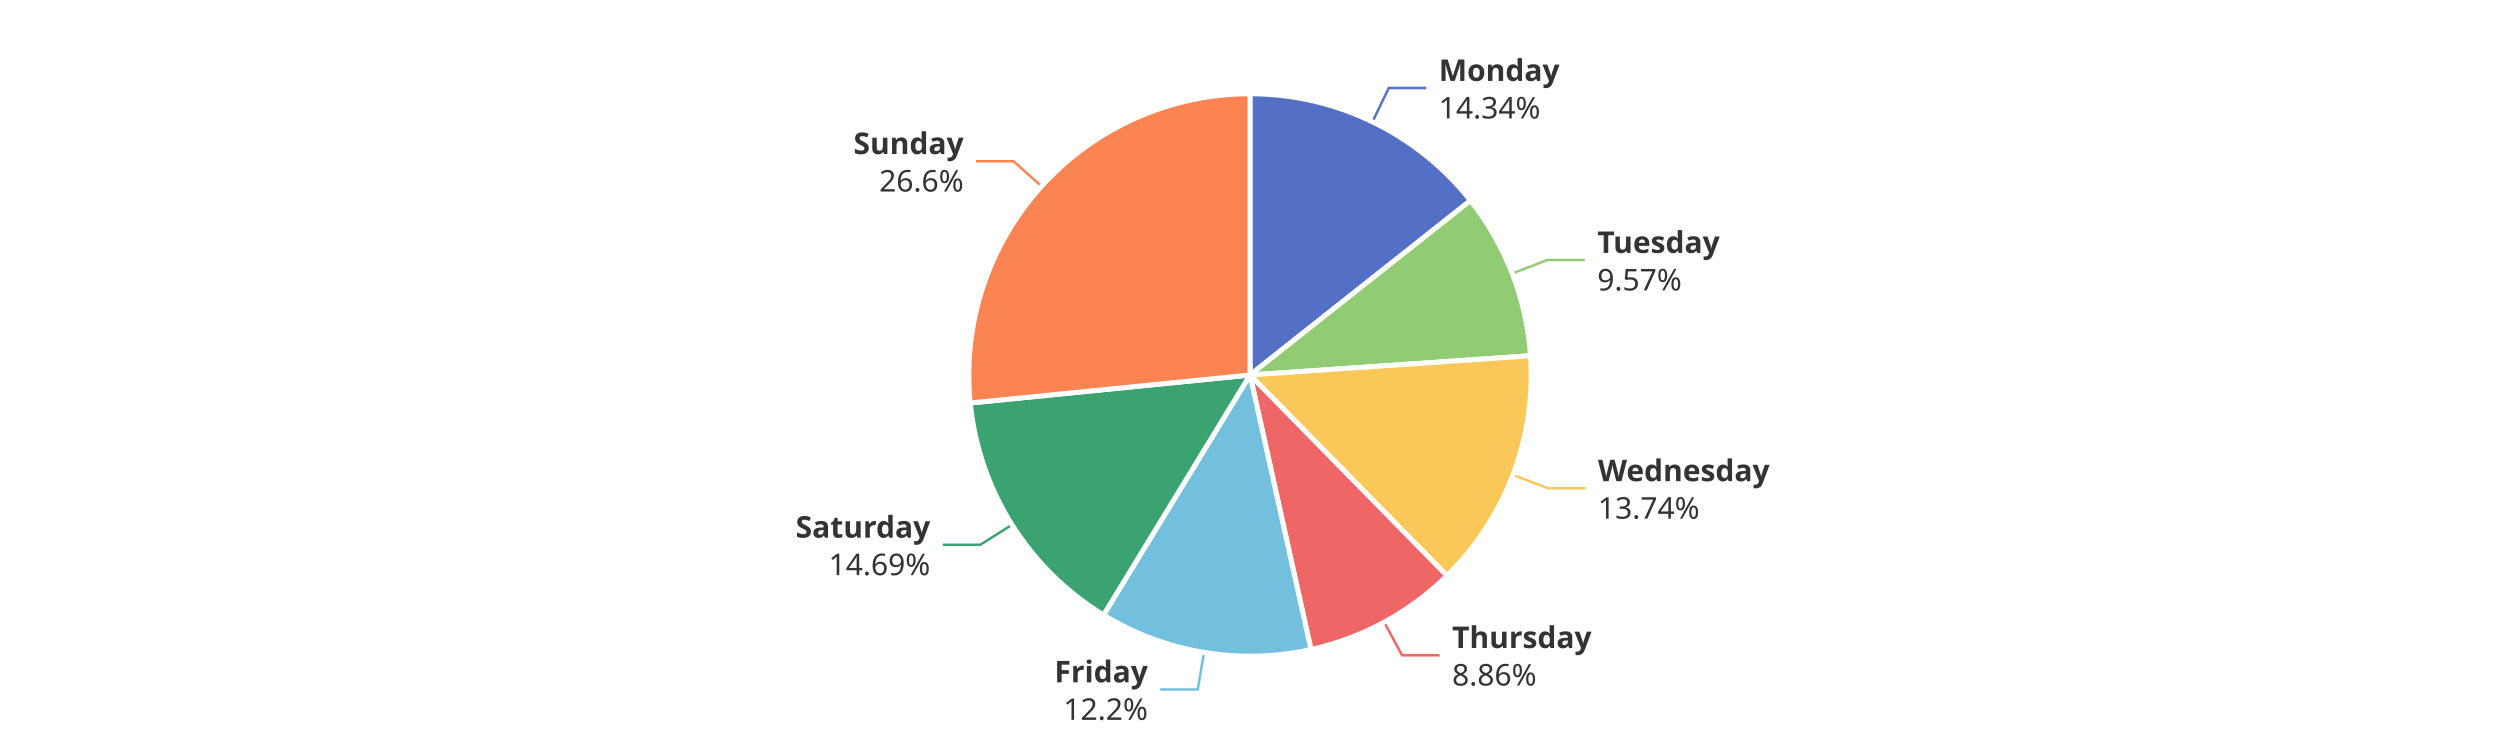
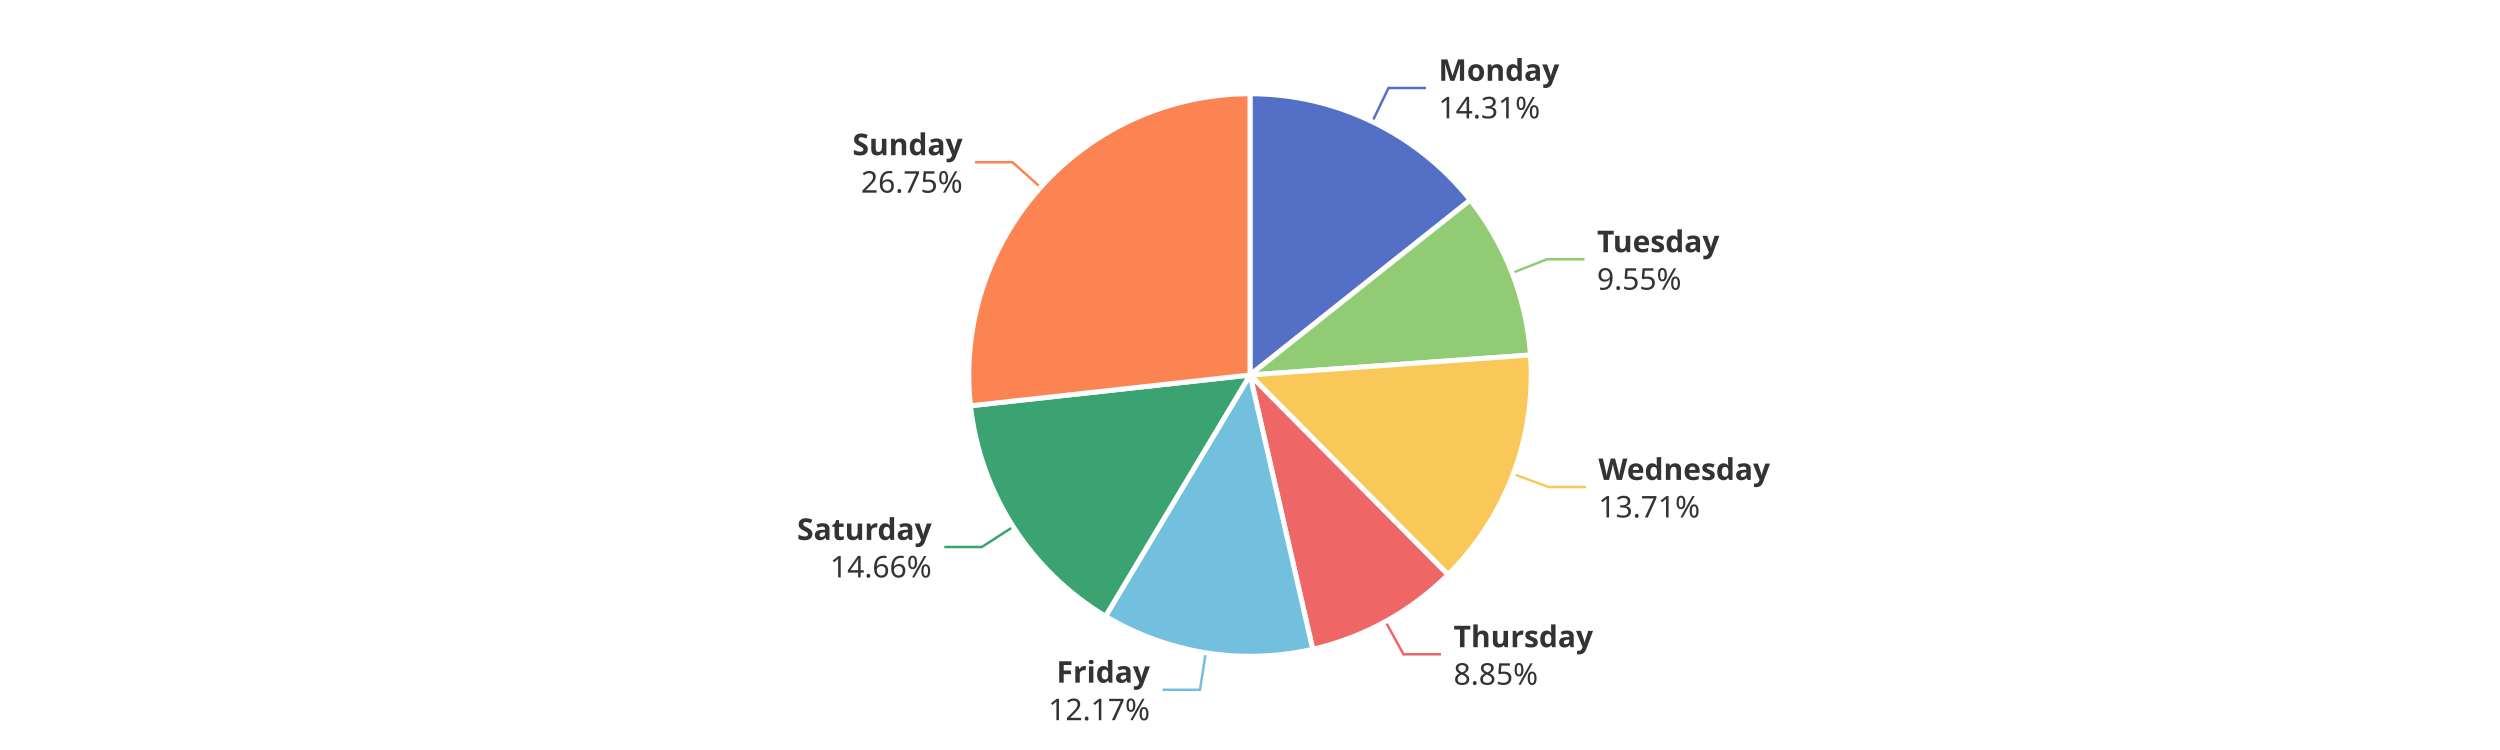
<svg xmlns="http://www.w3.org/2000/svg" width="1000" height="300" version="1.1" baseProfile="full" viewBox="0 0 1000 300">
  <rect width="1000" height="300" x="0" y="0" id="0" fill="#ffffff" />
-   <polyline points="549 48.7 555.5 35.2 570.5 35.2" fill="none" stroke="#5470c6" />
-   <polyline points="604.9 109.4 618.9 104 633.9 104" fill="none" stroke="#91cc75" />
-   <polyline points="605.2 190 619.2 195.3 634.2 195.3" fill="none" stroke="#fac858" />
-   <polyline points="553.7 248.9 560.8 262.1 575.8 262.1" fill="none" stroke="#ee6666" />
-   <polyline points="481.6 261 479.1 275.8 464.1 275.8" fill="none" stroke="#73c0de" />
-   <polyline points="404.8 209.9 392.1 217.9 377.1 217.9" fill="none" stroke="#3ba272" />
-   <polyline points="416.6 74.5 405.4 64.5 390.4 64.5" fill="none" stroke="#fc8452" />
-   <path d="M500 37.5A112.5 112.5 0 0 1 588.2 80.2L500 150Z" fill="#5470c6" stroke="#fff" stroke-width="2" stroke-linejoin="round" />
-   <path d="M588.2 80.2A112.5 112.5 0 0 1 612.2 142.3L500 150Z" fill="#91cc75" stroke="#fff" stroke-width="2" stroke-linejoin="round" />
-   <path d="M612.2 142.3A112.5 112.5 0 0 1 578.8 230.3L500 150Z" fill="#fac858" stroke="#fff" stroke-width="2" stroke-linejoin="round" />
-   <path d="M578.8 230.3A112.5 112.5 0 0 1 524.4 259.8L500 150Z" fill="#ee6666" stroke="#fff" stroke-width="2" stroke-linejoin="round" />
-   <path d="M524.4 259.8A112.5 112.5 0 0 1 441.4 246L500 150Z" fill="#73c0de" stroke="#fff" stroke-width="2" stroke-linejoin="round" />
-   <path d="M441.4 246A112.5 112.5 0 0 1 388.1 161.2L500 150Z" fill="#3ba272" stroke="#fff" stroke-width="2" stroke-linejoin="round" />
-   <path d="M388.1 161.2A112.5 112.5 0 0 1 500 37.5L500 150Z" fill="#fc8452" stroke="#fff" stroke-width="2" stroke-linejoin="round" />
-   <path d="M0 -15l42.8 0l0 30l-42.8 0Z" transform="translate(575.5212 35.2235)" fill="none" />
-   <text dominant-baseline="central" text-anchor="start" style="font-size:12px;font-family:sans-serif;font-weight:bold;" y="-7.5" transform="translate(575.5212 35.2235)" fill="#333" stroke="rgb(255,255,255)" stroke-width="2" paint-order="stroke" stroke-miterlimit="2">Monday</text>
-   <text dominant-baseline="central" text-anchor="start" style="font-size:12px;font-family:sans-serif;" y="7.5" transform="translate(575.5212 35.2235)" fill="#333" stroke="rgb(255,255,255)" stroke-width="2" paint-order="stroke" stroke-miterlimit="2">14.34%</text>
-   <path d="M0 -15l46.2 0l0 30l-46.2 0Z" transform="translate(638.917 104.0109)" fill="none" />
-   <text dominant-baseline="central" text-anchor="start" style="font-size:12px;font-family:sans-serif;font-weight:bold;" y="-7.5" transform="translate(638.917 104.0109)" fill="#333" stroke="rgb(255,255,255)" stroke-width="2" paint-order="stroke" stroke-miterlimit="2">Tuesday</text>
-   <text dominant-baseline="central" text-anchor="start" style="font-size:12px;font-family:sans-serif;" y="7.5" transform="translate(638.917 104.0109)" fill="#333" stroke="rgb(255,255,255)" stroke-width="2" paint-order="stroke" stroke-miterlimit="2">9.57%</text>
-   <path d="M0 -15l63.6 0l0 30l-63.6 0Z" transform="translate(639.1752 195.3158)" fill="none" />
-   <text dominant-baseline="central" text-anchor="start" style="font-size:12px;font-family:sans-serif;font-weight:bold;" y="-7.5" transform="translate(639.1752 195.3158)" fill="#333" stroke="rgb(255,255,255)" stroke-width="2" paint-order="stroke" stroke-miterlimit="2">Wednesday</text>
-   <text dominant-baseline="central" text-anchor="start" style="font-size:12px;font-family:sans-serif;" y="7.5" transform="translate(639.1752 195.3158)" fill="#333" stroke="rgb(255,255,255)" stroke-width="2" paint-order="stroke" stroke-miterlimit="2">13.74%</text>
-   <path d="M0 -15l50.2 0l0 30l-50.2 0Z" transform="translate(580.8316 262.0525)" fill="none" />
-   <text dominant-baseline="central" text-anchor="start" style="font-size:12px;font-family:sans-serif;font-weight:bold;" y="-7.5" transform="translate(580.8316 262.0525)" fill="#333" stroke="rgb(255,255,255)" stroke-width="2" paint-order="stroke" stroke-miterlimit="2">Thursday</text>
-   <text dominant-baseline="central" text-anchor="start" style="font-size:12px;font-family:sans-serif;" y="7.5" transform="translate(580.8316 262.0525)" fill="#333" stroke="rgb(255,255,255)" stroke-width="2" paint-order="stroke" stroke-miterlimit="2">8.86%</text>
-   <path d="M-34.2 -15l34.2 0l0 30l-34.2 0Z" transform="translate(459.1431 275.7825)" fill="none" />
-   <text dominant-baseline="central" text-anchor="end" style="font-size:12px;font-family:sans-serif;font-weight:bold;" y="-7.5" transform="translate(459.1431 275.7825)" fill="#333" stroke="rgb(255,255,255)" stroke-width="2" paint-order="stroke" stroke-miterlimit="2">Friday</text>
-   <text dominant-baseline="central" text-anchor="end" style="font-size:12px;font-family:sans-serif;" y="7.5" transform="translate(459.1431 275.7825)" fill="#333" stroke="rgb(255,255,255)" stroke-width="2" paint-order="stroke" stroke-miterlimit="2">12.2%</text>
-   <path d="M-48.2 -15l48.2 0l0 30l-48.2 0Z" transform="translate(372.0845 217.9007)" fill="none" />
-   <text dominant-baseline="central" text-anchor="end" style="font-size:12px;font-family:sans-serif;font-weight:bold;" y="-7.5" transform="translate(372.0845 217.9007)" fill="#333" stroke="rgb(255,255,255)" stroke-width="2" paint-order="stroke" stroke-miterlimit="2">Saturday</text>
-   <text dominant-baseline="central" text-anchor="end" style="font-size:12px;font-family:sans-serif;" y="7.5" transform="translate(372.0845 217.9007)" fill="#333" stroke="rgb(255,255,255)" stroke-width="2" paint-order="stroke" stroke-miterlimit="2">14.69%</text>
-   <path d="M-40.9 -15l40.9 0l0 30l-40.9 0Z" transform="translate(385.4476 64.4658)" fill="none" />
-   <text dominant-baseline="central" text-anchor="end" style="font-size:12px;font-family:sans-serif;font-weight:bold;" y="-7.5" transform="translate(385.4476 64.4658)" fill="#333" stroke="rgb(255,255,255)" stroke-width="2" paint-order="stroke" stroke-miterlimit="2">Sunday</text>
-   <text dominant-baseline="central" text-anchor="end" style="font-size:12px;font-family:sans-serif;" y="7.5" transform="translate(385.4476 64.4658)" fill="#333" stroke="rgb(255,255,255)" stroke-width="2" paint-order="stroke" stroke-miterlimit="2">26.6%</text>
+   <polyline points="548.9 48.7 555.4 35.2 570.4 35.2" fill="none" stroke="#5470c6" />
+   <polyline points="604.8 109.2 618.8 103.7 633.8 103.7" fill="none" stroke="#91cc75" />
+   <polyline points="605.3 189.6 619.4 194.8 634.4 194.8" fill="none" stroke="#fac858" />
+   <polyline points="554.2 248.6 561.4 261.7 576.4 261.7" fill="none" stroke="#ee6666" />
+   <polyline points="482.3 261.1 480 275.9 465 275.9" fill="none" stroke="#73c0de" />
+   <polyline points="405.3 210.7 392.7 218.8 377.7 218.8" fill="none" stroke="#3ba272" />
+   <polyline points="416.2 74.9 405 64.9 390 64.9" fill="none" stroke="#fc8452" />
+   <path d="M500 37.5A112.5 112.5 0 0 1 588.1 80L500 150Z" fill="#5470c6" stroke="#fff" stroke-width="2" stroke-linejoin="round" />
+   <path d="M588.1 80A112.5 112.5 0 0 1 612.2 142L500 150Z" fill="#91cc75" stroke="#fff" stroke-width="2" stroke-linejoin="round" />
+   <path d="M612.2 142A112.5 112.5 0 0 1 579.2 229.9L500 150Z" fill="#fac858" stroke="#fff" stroke-width="2" stroke-linejoin="round" />
+   <path d="M579.2 229.9A112.5 112.5 0 0 1 525.1 259.7L500 150Z" fill="#ee6666" stroke="#fff" stroke-width="2" stroke-linejoin="round" />
+   <path d="M525.1 259.7A112.5 112.5 0 0 1 442.2 246.5L500 150Z" fill="#73c0de" stroke="#fff" stroke-width="2" stroke-linejoin="round" />
+   <path d="M442.2 246.5A112.5 112.5 0 0 1 388.2 162.3L500 150Z" fill="#3ba272" stroke="#fff" stroke-width="2" stroke-linejoin="round" />
+   <path d="M388.2 162.3A112.5 112.5 0 0 1 500 37.5L500 150Z" fill="#fc8452" stroke="#fff" stroke-width="2" stroke-linejoin="round" />
+   <path d="M0 -15l42.8 0l0 30l-42.8 0Z" transform="translate(575.413 35.1712)" fill="none" />
+   <text dominant-baseline="central" text-anchor="start" style="font-size:12px;font-family:sans-serif;font-weight:bold;" y="-7.5" transform="translate(575.413 35.1712)" fill="#333" stroke="rgb(255,255,255)" stroke-width="2" paint-order="stroke" stroke-miterlimit="2">Monday</text>
+   <text dominant-baseline="central" text-anchor="start" style="font-size:12px;font-family:sans-serif;" y="7.5" transform="translate(575.413 35.1712)" fill="#333" stroke="rgb(255,255,255)" stroke-width="2" paint-order="stroke" stroke-miterlimit="2">14.31%</text>
+   <path d="M0 -15l46.2 0l0 30l-46.2 0Z" transform="translate(638.801 103.7122)" fill="none" />
+   <text dominant-baseline="central" text-anchor="start" style="font-size:12px;font-family:sans-serif;font-weight:bold;" y="-7.5" transform="translate(638.801 103.7122)" fill="#333" stroke="rgb(255,255,255)" stroke-width="2" paint-order="stroke" stroke-miterlimit="2">Tuesday</text>
+   <text dominant-baseline="central" text-anchor="start" style="font-size:12px;font-family:sans-serif;" y="7.5" transform="translate(638.801 103.7122)" fill="#333" stroke="rgb(255,255,255)" stroke-width="2" paint-order="stroke" stroke-miterlimit="2">9.55%</text>
+   <path d="M0 -15l63.6 0l0 30l-63.6 0Z" transform="translate(639.3593 194.8287)" fill="none" />
+   <text dominant-baseline="central" text-anchor="start" style="font-size:12px;font-family:sans-serif;font-weight:bold;" y="-7.5" transform="translate(639.3593 194.8287)" fill="#333" stroke="rgb(255,255,255)" stroke-width="2" paint-order="stroke" stroke-miterlimit="2">Wednesday</text>
+   <text dominant-baseline="central" text-anchor="start" style="font-size:12px;font-family:sans-serif;" y="7.5" transform="translate(639.3593 194.8287)" fill="#333" stroke="rgb(255,255,255)" stroke-width="2" paint-order="stroke" stroke-miterlimit="2">13.71%</text>
+   <path d="M0 -15l50.2 0l0 30l-50.2 0Z" transform="translate(581.4292 261.726)" fill="none" />
+   <text dominant-baseline="central" text-anchor="start" style="font-size:12px;font-family:sans-serif;font-weight:bold;" y="-7.5" transform="translate(581.4292 261.726)" fill="#333" stroke="rgb(255,255,255)" stroke-width="2" paint-order="stroke" stroke-miterlimit="2">Thursday</text>
+   <text dominant-baseline="central" text-anchor="start" style="font-size:12px;font-family:sans-serif;" y="7.5" transform="translate(581.4292 261.726)" fill="#333" stroke="rgb(255,255,255)" stroke-width="2" paint-order="stroke" stroke-miterlimit="2">8.85%</text>
+   <path d="M-40.9 -15l40.9 0l0 30l-40.9 0Z" transform="translate(459.9735 275.9174)" fill="none" />
+   <text dominant-baseline="central" text-anchor="end" style="font-size:12px;font-family:sans-serif;font-weight:bold;" y="-7.5" transform="translate(459.9735 275.9174)" fill="#333" stroke="rgb(255,255,255)" stroke-width="2" paint-order="stroke" stroke-miterlimit="2">Friday</text>
+   <text dominant-baseline="central" text-anchor="end" style="font-size:12px;font-family:sans-serif;" y="7.5" transform="translate(459.9735 275.9174)" fill="#333" stroke="rgb(255,255,255)" stroke-width="2" paint-order="stroke" stroke-miterlimit="2">12.17%</text>
+   <path d="M-48.2 -15l48.2 0l0 30l-48.2 0Z" transform="translate(372.6644 218.8137)" fill="none" />
+   <text dominant-baseline="central" text-anchor="end" style="font-size:12px;font-family:sans-serif;font-weight:bold;" y="-7.5" transform="translate(372.6644 218.8137)" fill="#333" stroke="rgb(255,255,255)" stroke-width="2" paint-order="stroke" stroke-miterlimit="2">Saturday</text>
+   <text dominant-baseline="central" text-anchor="end" style="font-size:12px;font-family:sans-serif;" y="7.5" transform="translate(372.6644 218.8137)" fill="#333" stroke="rgb(255,255,255)" stroke-width="2" paint-order="stroke" stroke-miterlimit="2">14.66%</text>
+   <path d="M-40.9 -15l40.9 0l0 30l-40.9 0Z" transform="translate(385.0456 64.9123)" fill="none" />
+   <text dominant-baseline="central" text-anchor="end" style="font-size:12px;font-family:sans-serif;font-weight:bold;" y="-7.5" transform="translate(385.0456 64.9123)" fill="#333" stroke="rgb(255,255,255)" stroke-width="2" paint-order="stroke" stroke-miterlimit="2">Sunday</text>
+   <text dominant-baseline="central" text-anchor="end" style="font-size:12px;font-family:sans-serif;" y="7.5" transform="translate(385.0456 64.9123)" fill="#333" stroke="rgb(255,255,255)" stroke-width="2" paint-order="stroke" stroke-miterlimit="2">26.75%</text>
</svg>
